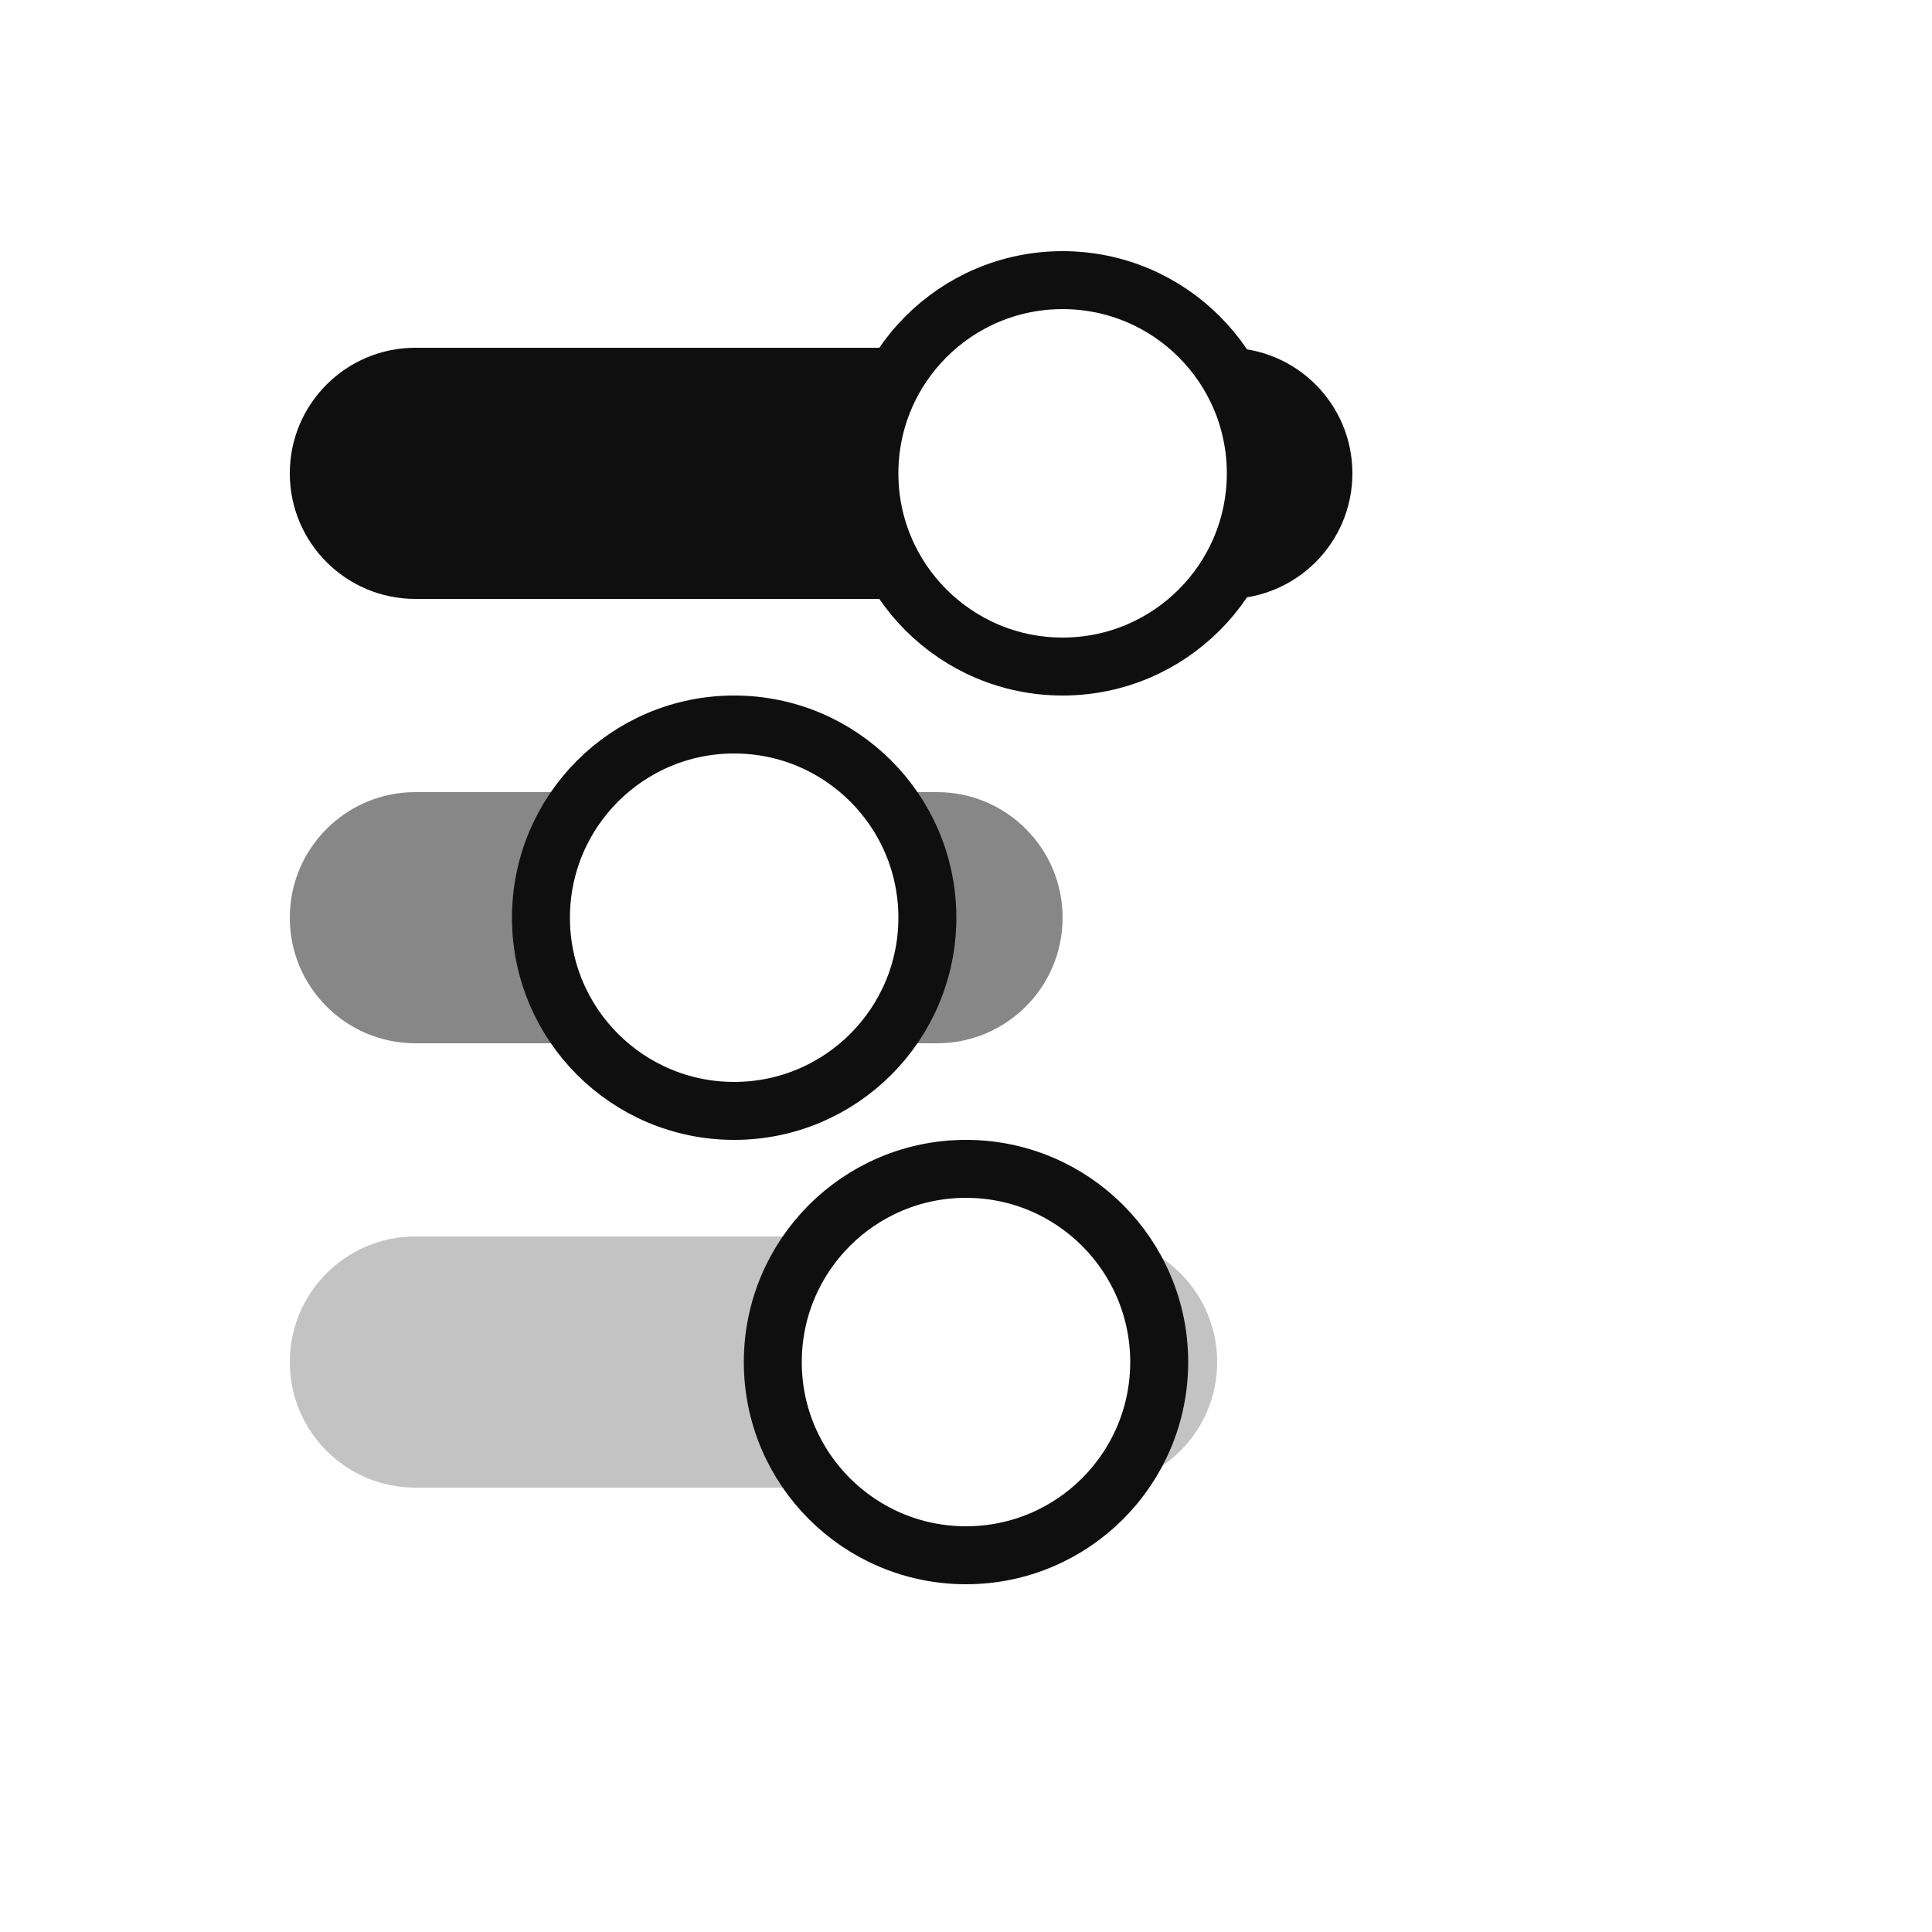
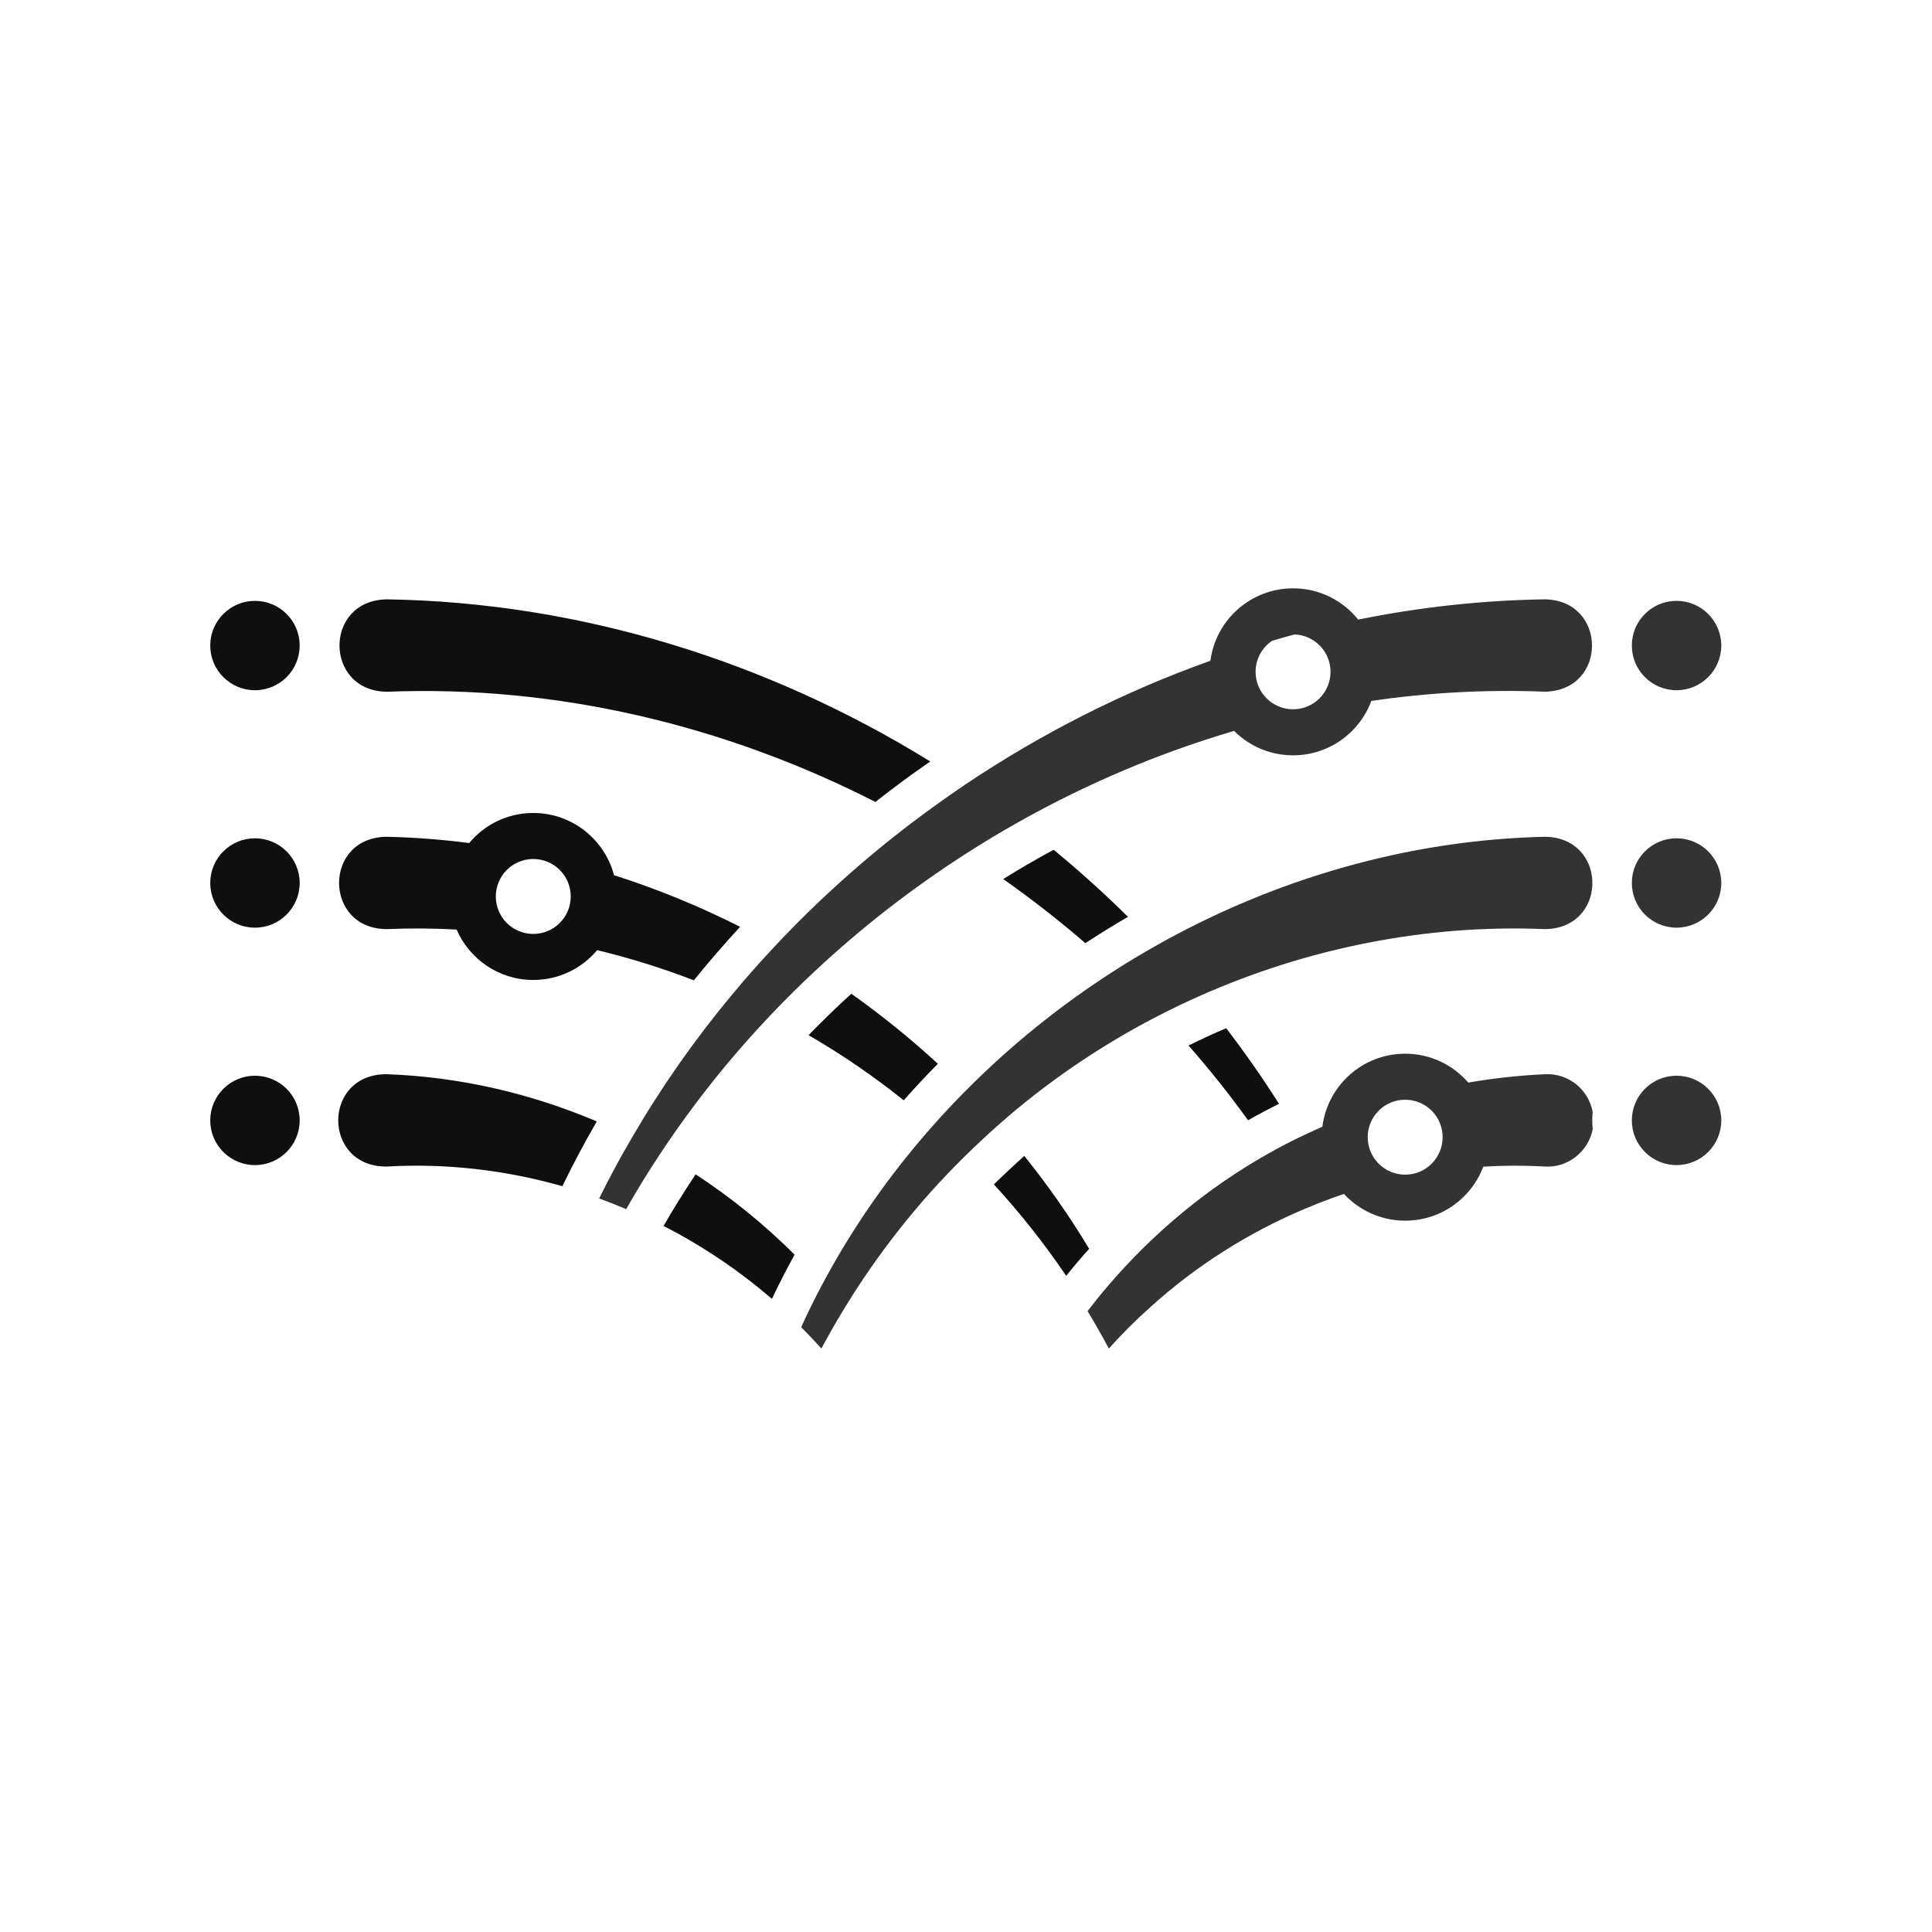
- <svg xmlns="http://www.w3.org/2000/svg" width="200" height="200" viewBox="0 0 200 200">
-   <rect width="200" height="200" fill="#ffffff" />
-   <rect x="30" y="36" width="110" height="26" rx="13" fill="#0f0f0f" />
-   <rect x="30" y="82" width="80" height="26" rx="13" fill="#0f0f0f" opacity="0.5" />
-   <rect x="30" y="128" width="96" height="26" rx="13" fill="#0f0f0f" opacity="0.25" />
-   <circle cx="110" cy="49" r="20" fill="#ffffff" stroke="#0f0f0f" stroke-width="6" />
-   <circle cx="76" cy="95" r="20" fill="#ffffff" stroke="#0f0f0f" stroke-width="6" />
-   <circle cx="100" cy="141" r="20" fill="#ffffff" stroke="#0f0f0f" stroke-width="6" />
+ <svg xmlns="http://www.w3.org/2000/svg" width="540" height="540" viewBox="370 100 540 540">
+   <defs />
+   <rect x="370" y="100" width="540" height="540" fill="#ffffff" />
+   <g transform="matrix(1.406734 0 0 1.406734 639.933 370.685)">
+     <g transform="matrix(0.601871 0 0 0.601871 -43.938 -3.839)">
+       <path fill="#0f0f0f" transform="translate(-427.057,-493.385)" d="M 308.91 534.676 C 332.903 535.526 356.395 540.99 378.254 550.265 C 374.204 557.254 370.416 564.374 366.889 571.646 C 348.078 566.29 328.439 564.025 308.91 565.158 C 287.616 565.332 287.507 534.568 308.91 534.676 Z M 265.409 378.417 C 257.266 378.417 250.647 385.014 250.647 393.157 C 250.647 401.322 257.266 407.919 265.409 407.919 C 273.573 407.919 280.17 401.322 280.17 393.157 C 280.17 385.014 273.573 378.417 265.409 378.417 Z M 265.409 535.177 C 257.266 535.177 250.647 541.774 250.647 549.917 C 250.647 558.082 257.266 564.679 265.409 564.679 C 273.573 564.679 280.17 558.082 280.17 549.917 C 280.17 541.774 273.573 535.177 265.409 535.177 Z M 308.91 408.419 C 365.082 406.177 420.645 419.501 470.22 444.801 C 476.12 440.163 482.151 435.7 488.334 431.433 C 434.709 398.295 372.593 378.874 308.91 377.916 C 288.008 378.265 288.226 408.158 308.91 408.419 Z M 265.409 456.797 C 257.266 456.797 250.647 463.394 250.647 471.537 C 250.647 479.702 257.266 486.299 265.409 486.299 C 273.573 486.299 280.17 479.702 280.17 471.537 C 280.17 463.394 273.573 456.797 265.409 456.797 Z M 512.415 470.253 C 521.798 476.849 530.856 483.904 539.543 491.415 C 544.137 488.389 548.839 485.493 553.608 482.728 C 545.77 474.977 537.583 467.574 529.07 460.586 C 523.431 463.634 517.858 466.856 512.415 470.253 Z M 514.94 565.724 C 513.046 567.465 511.174 569.251 509.345 571.058 C 518.032 580.507 526.022 590.609 533.207 601.234 C 535.645 598.186 538.171 595.225 540.784 592.308 C 534.361 581.596 527.198 571.363 519.382 561.652 C 517.879 563.002 516.399 564.352 514.94 565.724 Z M 586.026 519.48 C 581.824 521.265 577.688 523.181 573.594 525.206 C 580.54 533.109 587.093 541.339 593.255 549.873 C 596.586 547.979 600.004 546.172 603.466 544.452 C 598.023 535.874 592.21 527.535 586.026 519.48 Z M 448.165 521.787 C 459.138 528.145 469.654 535.33 479.582 543.298 C 483.218 539.162 486.985 535.134 490.86 531.236 C 481.846 522.941 472.288 515.212 462.273 508.114 C 457.44 512.534 452.715 517.085 448.165 521.787 Z M 410.303 503.673 C 399.874 499.667 389.205 496.336 378.385 493.723 C 373.334 499.732 365.757 503.564 357.287 503.564 C 345.944 503.564 336.212 496.706 331.988 486.93 C 324.302 486.495 316.595 486.451 308.91 486.778 C 288.008 486.691 287.856 456.471 308.91 456.296 C 318.032 456.492 327.133 457.189 336.125 458.365 C 341.176 452.29 348.774 448.437 357.287 448.437 C 370.089 448.437 380.845 457.167 383.937 468.968 C 398.241 473.54 412.175 479.244 425.565 486.016 C 420.296 491.742 415.201 497.62 410.303 503.673 Z M 369.654 476 C 369.654 469.164 364.124 463.634 357.287 463.634 C 350.451 463.634 344.921 469.164 344.921 476 C 344.921 482.837 350.451 488.367 357.287 488.367 C 364.124 488.367 369.654 482.837 369.654 476 Z M 400.288 584.774 C 413.09 591.328 425.13 599.405 436.059 608.854 C 438.411 603.912 440.914 599.035 443.549 594.245 C 433.621 584.317 422.648 575.434 410.891 567.727 C 407.168 573.279 403.64 578.983 400.288 584.774 Z" />
+     </g>
+     <g transform="matrix(0.601871 0 0 0.601871 38.637 0)">
+       <path fill="#333333" transform="translate(-564.254,-499.765)" d="M 564.058 515.169 C 544.812 525.031 526.762 537.289 510.52 551.702 C 508.866 553.183 507.211 554.663 505.6 556.187 C 503.662 557.973 501.746 559.802 499.852 561.674 C 484.328 576.893 470.808 594.115 459.53 612.73 C 457.048 616.823 454.675 620.982 452.41 625.227 C 450.255 622.832 448.012 620.481 445.726 618.195 C 447.86 613.492 450.146 608.854 452.563 604.304 C 462.621 585.362 474.966 567.727 489.183 551.702 C 492.624 547.805 496.172 544.017 499.852 540.316 C 514.744 525.271 531.335 511.881 549.21 500.451 C 553.586 497.642 558.071 494.964 562.6 492.395 C 601.659 470.296 645.922 457.32 691.252 456.296 C 701.376 456.405 706.601 463.525 706.906 470.84 L 706.906 470.993 C 706.906 471.189 706.884 471.363 706.884 471.537 C 706.884 471.733 706.906 471.907 706.906 472.081 L 706.906 472.277 C 706.601 479.593 701.376 486.712 691.208 486.778 C 652.127 485.145 612.915 493.004 577.165 508.898 C 572.745 510.858 568.369 512.948 564.058 515.169 Z M 450.473 500.451 C 445.378 505.197 440.414 510.117 435.624 515.169 C 422.212 529.299 410.02 544.583 399.242 560.869 C 395.28 566.856 391.491 572.974 387.943 579.223 C 385.003 577.96 382.042 576.784 379.038 575.695 C 382.369 568.924 385.939 562.284 389.772 555.774 C 399.351 539.249 410.325 523.573 422.517 508.898 C 427.176 503.237 432.031 497.751 437.083 492.395 C 450.973 477.546 466.17 463.895 482.391 451.572 C 488.095 447.261 493.908 443.102 499.83 439.096 C 524.977 422.201 552.236 408.376 580.823 398.186 C 582.586 384.709 594.126 374.281 608.103 374.281 C 616.812 374.281 624.563 378.308 629.593 384.601 C 649.819 380.507 670.437 378.221 691.23 377.916 C 711.935 378.221 712.044 408.093 691.208 408.398 C 671.983 407.636 652.824 408.681 633.947 411.446 C 630.05 421.94 619.969 429.408 608.103 429.408 C 600.483 429.408 593.625 426.316 588.639 421.352 C 563.819 428.646 539.847 438.835 517.27 451.55 C 511.348 454.881 505.534 458.387 499.83 462.066 C 482.282 473.344 465.735 486.19 450.473 500.451 Z M 595.737 401.844 C 595.737 408.681 601.289 414.211 608.103 414.211 C 614.94 414.211 620.47 408.681 620.47 401.844 C 620.47 395.182 615.201 389.761 608.604 389.499 C 606.122 390.174 603.662 390.849 601.223 391.589 L 601.202 391.589 C 597.914 393.81 595.737 397.577 595.737 401.844 Z M 734.709 407.919 C 742.852 407.919 749.471 401.322 749.471 393.157 C 749.471 385.014 742.852 378.417 734.709 378.417 C 726.544 378.417 719.947 385.014 719.947 393.157 C 719.947 401.322 726.544 407.919 734.709 407.919 Z M 734.709 456.797 C 726.544 456.797 719.947 463.394 719.947 471.537 C 719.947 479.702 726.544 486.299 734.709 486.299 C 742.852 486.299 749.471 479.702 749.471 471.537 C 749.471 463.394 742.852 456.797 734.709 456.797 Z M 706.884 549.917 C 706.884 550.897 706.928 551.855 707.036 552.813 C 705.643 560.085 698.937 565.637 691.208 565.158 C 684.437 564.766 677.644 564.788 670.895 565.201 C 666.976 575.63 656.917 583.033 645.116 583.033 C 637.148 583.033 629.963 579.636 624.912 574.215 C 623.475 574.672 622.059 575.173 620.644 575.695 C 617.64 576.784 614.679 577.96 611.739 579.223 C 593.233 587.06 575.989 597.968 560.988 611.576 C 558.593 613.71 556.242 615.93 553.978 618.195 C 551.692 620.481 549.449 622.832 547.294 625.249 C 545.073 621.069 542.721 616.932 540.261 612.882 C 542.482 609.987 544.79 607.135 547.163 604.369 C 562.142 586.908 580.104 571.972 600.309 560.673 C 603.444 558.909 606.623 557.232 609.867 555.665 C 611.043 555.099 612.218 554.533 613.416 553.988 C 614.875 553.314 616.333 552.639 617.792 551.985 C 619.49 538.421 631.073 527.905 645.116 527.905 C 653.433 527.905 660.901 531.607 665.952 537.442 C 674.313 536.005 682.804 535.068 691.317 534.676 C 699.046 534.306 705.665 539.749 707.015 547.13 C 706.928 548.045 706.884 548.981 706.884 549.917 Z M 657.483 555.469 C 657.483 548.632 651.953 543.102 645.116 543.102 C 638.302 543.102 632.75 548.632 632.75 555.469 C 632.75 562.305 638.302 567.836 645.116 567.836 C 651.953 567.836 657.483 562.305 657.483 555.469 Z M 734.709 535.177 C 726.544 535.177 719.947 541.774 719.947 549.917 C 719.947 558.082 726.544 564.679 734.709 564.679 C 742.852 564.679 749.471 558.082 749.471 549.917 C 749.471 541.774 742.852 535.177 734.709 535.177 Z" />
+     </g>
+   </g>
</svg>
